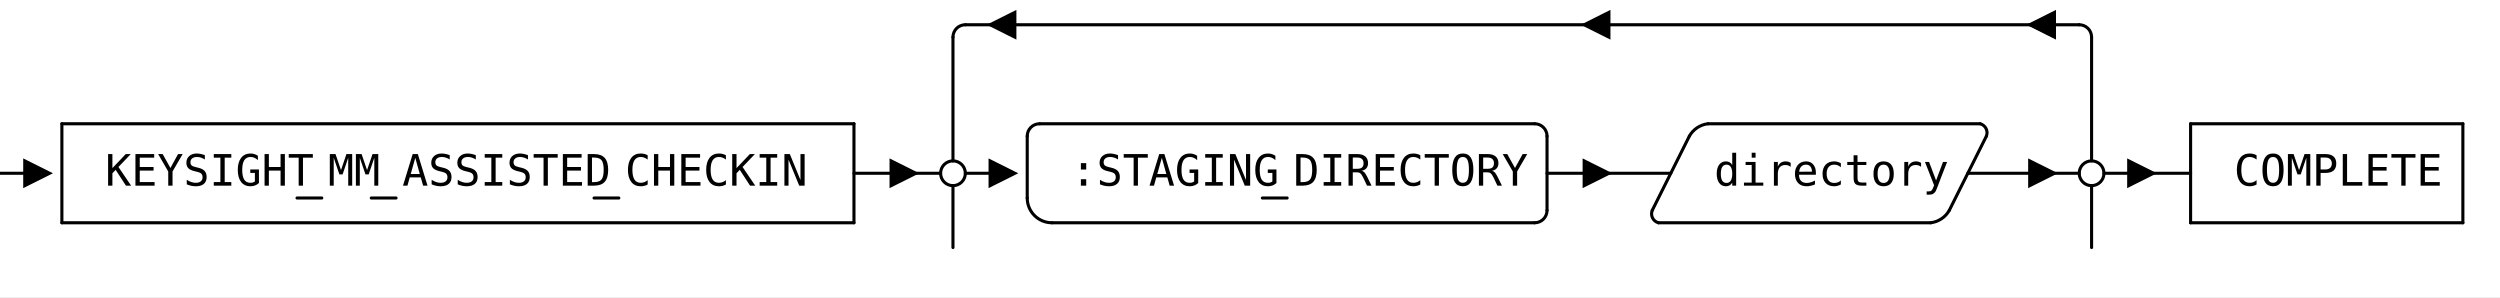
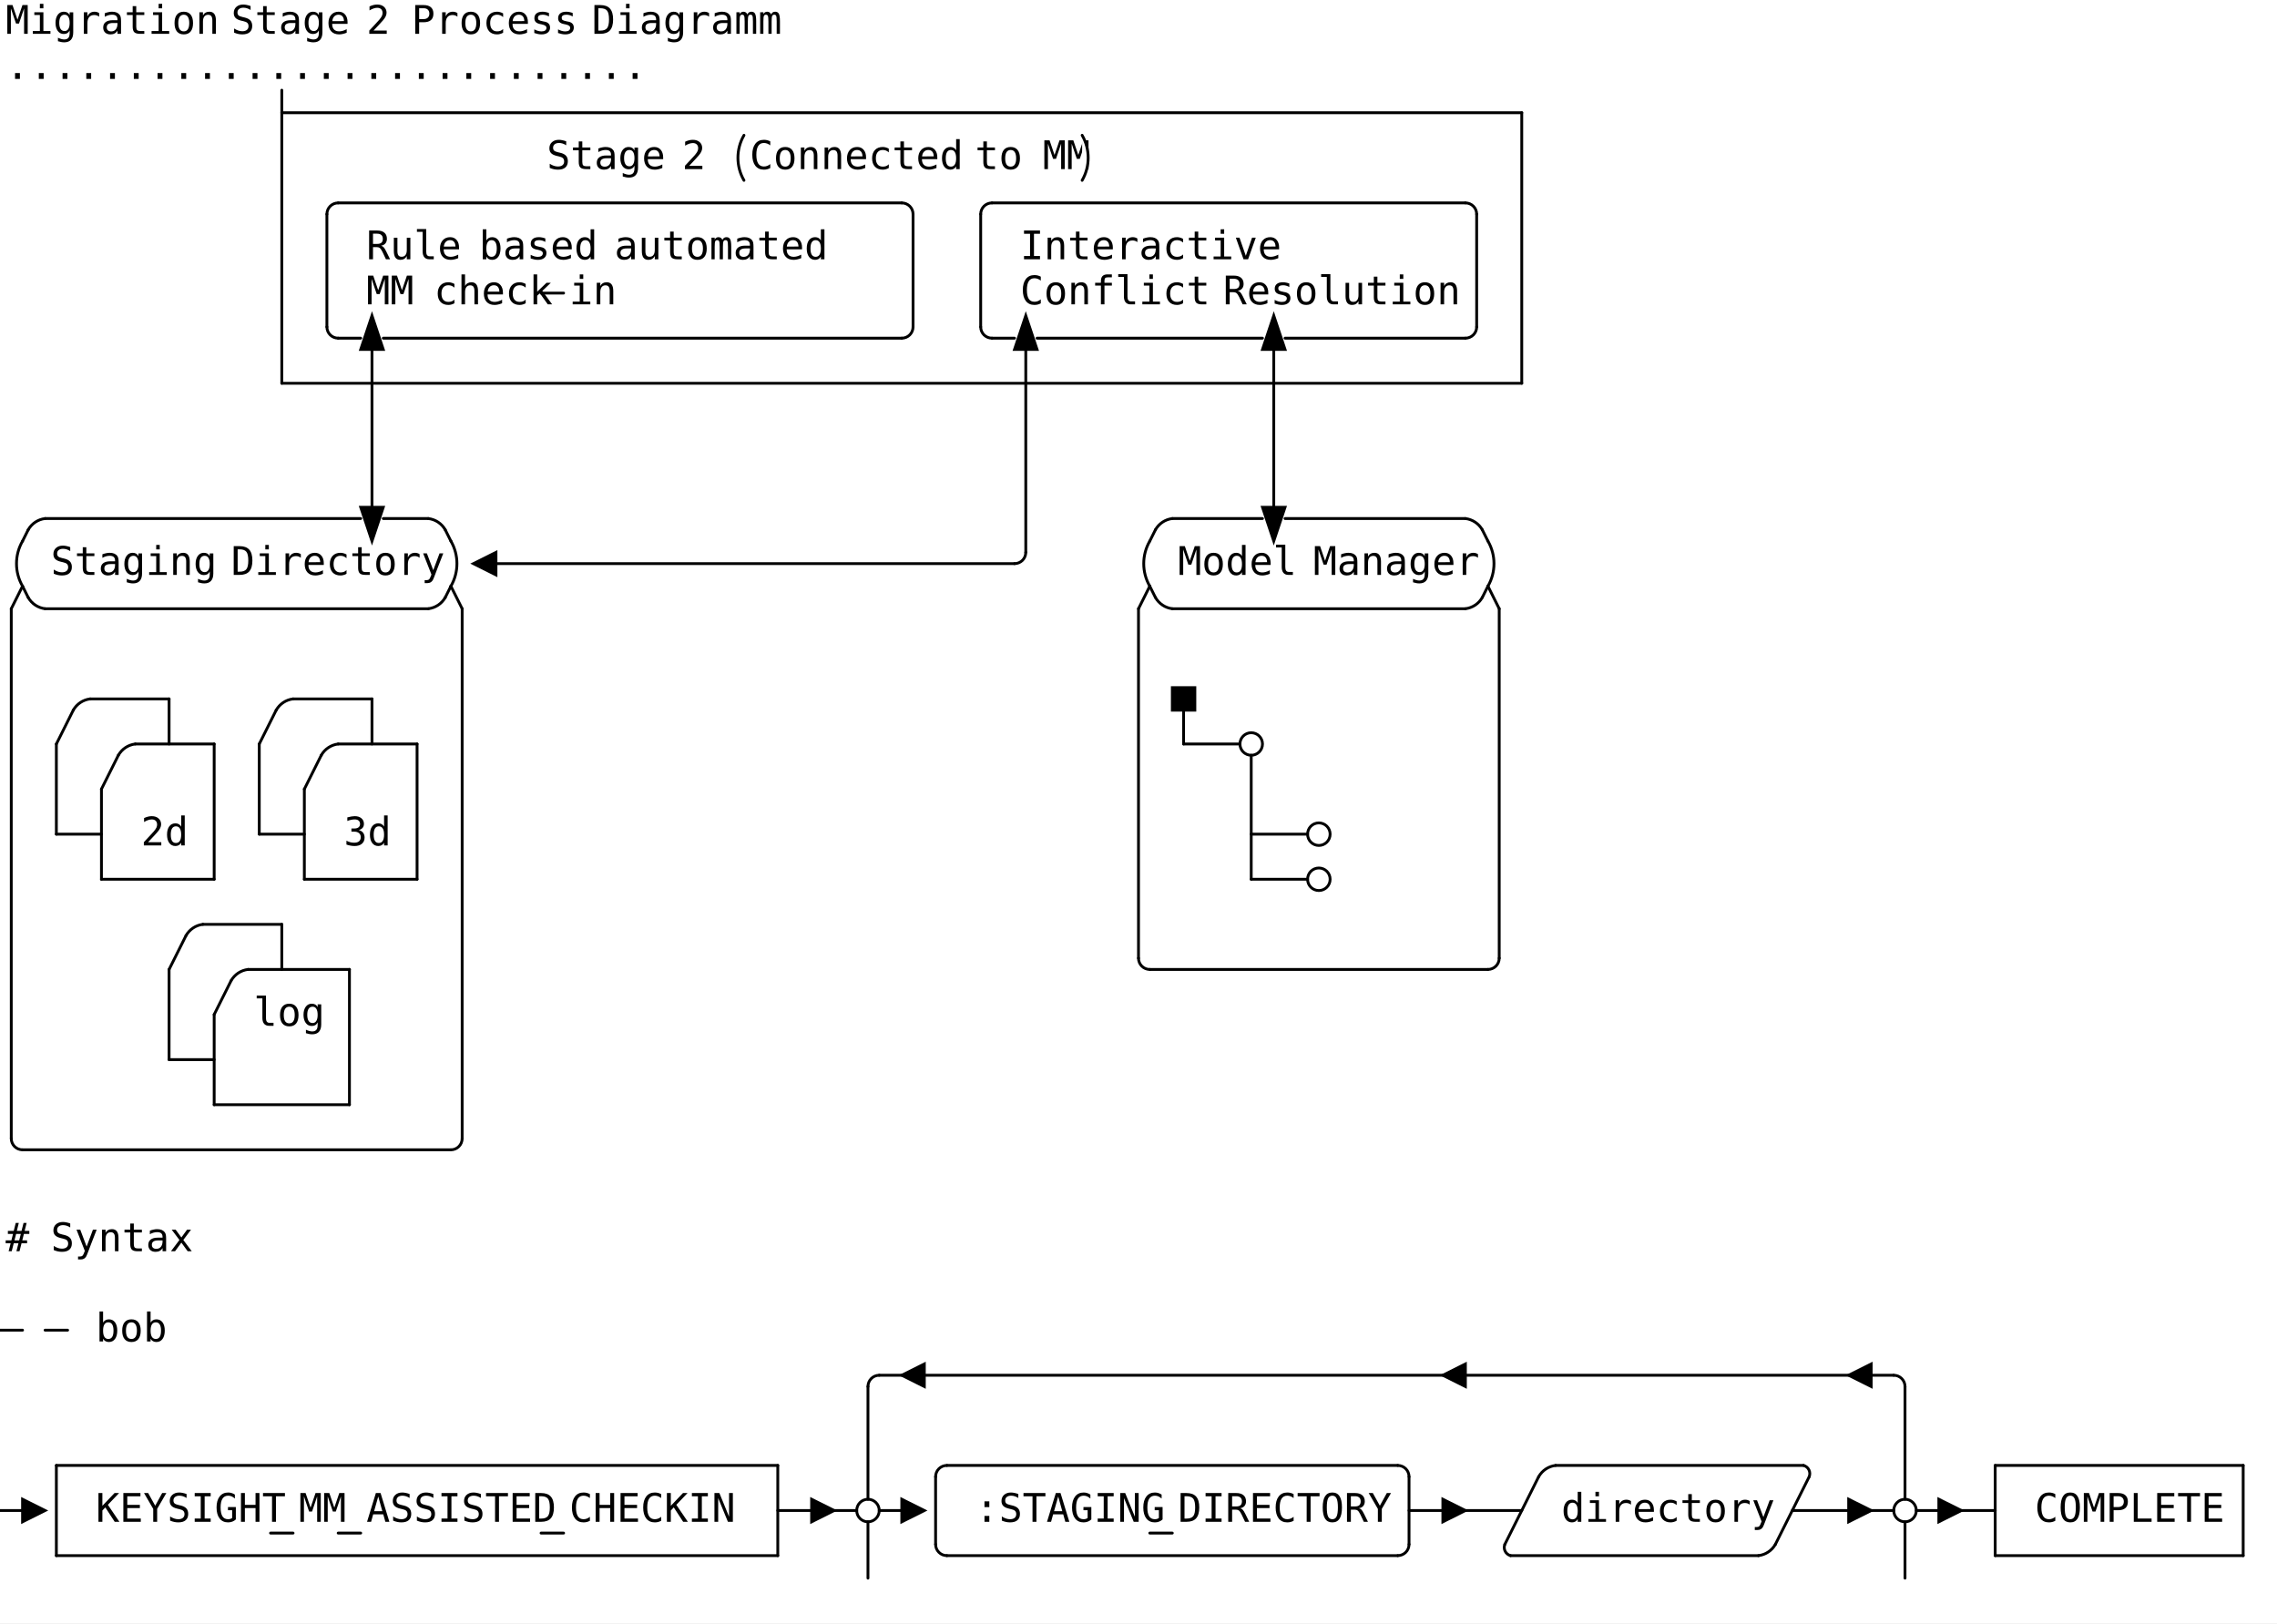
- <svg xmlns="http://www.w3.org/2000/svg" width="808" height="96">
+ <svg xmlns="http://www.w3.org/2000/svg" width="808" height="576">
  <style>
        line, path, circle, rect, polygon{stroke:black;stroke-width:1;stroke-opacity:1;fill-opacity:1;stroke-linecap:round;stroke-linejoin:miter;}text{font-family:Monospace;font-size:14px;}rect.backdrop{stroke:none;fill:white;}.broken{stroke-dasharray:8;}.filled{fill:black;}.bg_filled{fill:white;}.nofill{fill:white;}.end_marked_arrow{marker-end:url(#arrow);}.start_marked_arrow{marker-start:url(#arrow);}.end_marked_diamond{marker-end:url(#diamond);}.start_marked_diamond{marker-start:url(#diamond);}.end_marked_circle{marker-end:url(#circle);}.start_marked_circle{marker-start:url(#circle);}.end_marked_open_circle{marker-end:url(#open_circle);}.start_marked_open_circle{marker-start:url(#open_circle);}.end_marked_big_open_circle{marker-end:url(#big_open_circle);}.start_marked_big_open_circle{marker-start:url(#big_open_circle);}
        
        
    </style>
  <defs>
    <marker id="arrow" viewBox="-2 -2 8 8" refX="4" refY="2" markerWidth="7" markerHeight="7" orient="auto-start-reverse">
      <polygon points="0,0 0,4 4,2 0,0" />
    </marker>
    <marker id="diamond" viewBox="-2 -2 8 8" refX="4" refY="2" markerWidth="7" markerHeight="7" orient="auto-start-reverse">
      <polygon points="0,2 2,0 4,2 2,4 0,2" />
    </marker>
    <marker id="circle" viewBox="0 0 8 8" refX="4" refY="4" markerWidth="7" markerHeight="7" orient="auto-start-reverse">
      <circle cx="4" cy="4" r="2" class="filled" />
    </marker>
    <marker id="open_circle" viewBox="0 0 8 8" refX="4" refY="4" markerWidth="7" markerHeight="7" orient="auto-start-reverse">
      <circle cx="4" cy="4" r="2" class="bg_filled" />
    </marker>
    <marker id="big_open_circle" viewBox="0 0 8 8" refX="4" refY="4" markerWidth="7" markerHeight="7" orient="auto-start-reverse">
      <circle cx="4" cy="4" r="3" class="bg_filled" />
    </marker>
  </defs>
-   <rect class="backdrop" x="0" y="0" width="808" height="96" />
-   <text x="34" y="60">KEYSIGHT</text>
-   <line x1="96" y1="64" x2="104" y2="64" class="solid" />
-   <text x="106" y="60">MM</text>
-   <line x1="120" y1="64" x2="128" y2="64" class="solid" />
-   <text x="130" y="60">ASSISTED</text>
-   <line x1="192" y1="64" x2="200" y2="64" class="solid" />
-   <text x="202" y="60">CHECKIN</text>
-   <circle cx="308" cy="56" r="4" class="nofill" />
-   <line x1="308" y1="60" x2="308" y2="80" class="solid" />
-   <text x="346" y="60">:STAGING</text>
-   <line x1="408" y1="64" x2="416" y2="64" class="solid" />
-   <text x="418" y="60">DIRECTORY</text>
-   <text x="554" y="60">directory</text>
-   <circle cx="676" cy="56" r="4" class="nofill" />
-   <line x1="676" y1="60" x2="676" y2="80" class="solid" />
-   <text x="722" y="60">COMPLETE</text>
-   <g>
-     <path d="M 312,8 A 4,4 0,0,0 308,12" class="nofill" />
-     <line x1="308" y1="12" x2="308" y2="52" class="solid" />
-     <line x1="312" y1="8" x2="320" y2="8" class="solid" />
-     <polygon points="328,4 320,8 328,12" class="filled" />
-     <line x1="328" y1="8" x2="512" y2="8" class="solid" />
-     <polygon points="520,4 512,8 520,12" class="filled" />
-     <line x1="520" y1="8" x2="656" y2="8" class="solid" />
-     <polygon points="664,4 656,8 664,12" class="filled" />
-     <line x1="664" y1="8" x2="672" y2="8" class="solid" />
-     <path d="M 672,8 A 4,4 0,0,1 676,12" class="nofill" />
-     <line x1="676" y1="12" x2="676" y2="52" class="solid" />
-   </g>
-   <g>
-     <line x1="20" y1="40" x2="276" y2="40" class="solid" />
-     <line x1="20" y1="40" x2="20" y2="72" class="solid" />
-     <line x1="276" y1="40" x2="276" y2="72" class="solid" />
-     <line x1="276" y1="56" x2="288" y2="56" class="solid" />
-     <polygon points="288,52 296,56 288,60" class="filled" />
-     <line x1="296" y1="56" x2="304" y2="56" class="solid" />
-     <line x1="20" y1="72" x2="276" y2="72" class="solid" />
-   </g>
-   <g>
-     <path d="M 336,40 A 4,4 0,0,0 332,44" class="nofill" />
-     <line x1="332" y1="44" x2="332" y2="64" class="solid" />
-     <line x1="336" y1="40" x2="496" y2="40" class="solid" />
-     <path d="M 496,40 A 4,4 0,0,1 500,44" class="nofill" />
-     <line x1="500" y1="44" x2="500" y2="68" class="solid" />
-     <line x1="500" y1="56" x2="512" y2="56" class="solid" />
-     <polygon points="512,52 520,56 512,60" class="filled" />
-     <path d="M 332,64 A 8,8 0,0,0 340,72" class="nofill" />
-     <line x1="340" y1="72" x2="496" y2="72" class="solid" />
-     <path d="M 500,68 A 4,4 0,0,1 496,72" class="nofill" />
-     <path d="M 552,40 A 8,8 0,0,0 546,44" class="nofill" />
-     <line x1="546" y1="44" x2="534" y2="68" class="solid" />
-     <line x1="552" y1="40" x2="640" y2="40" class="solid" />
-     <path d="M 640,40 A 3,3 0,0,1 642,44" class="nofill" />
-     <line x1="642" y1="44" x2="630" y2="68" class="solid" />
-     <line x1="520" y1="56" x2="540" y2="56" class="solid" />
-     <line x1="636" y1="56" x2="656" y2="56" class="solid" />
-     <polygon points="656,52 664,56 656,60" class="filled" />
-     <line x1="664" y1="56" x2="672" y2="56" class="solid" />
-     <path d="M 534,68 A 3,3 0,0,0 536,72" class="nofill" />
-     <line x1="536" y1="72" x2="624" y2="72" class="solid" />
-     <path d="M 630,68 A 8,8 0,0,1 624,72" class="nofill" />
-   </g>
-   <g>
-     <line x1="708" y1="40" x2="796" y2="40" class="solid" />
-     <line x1="708" y1="40" x2="708" y2="72" class="solid" />
-     <line x1="796" y1="40" x2="796" y2="72" class="solid" />
-     <line x1="708" y1="72" x2="796" y2="72" class="solid" />
-     <line x1="680" y1="56" x2="688" y2="56" class="solid" />
-     <polygon points="688,52 696,56 688,60" class="filled" />
-     <line x1="696" y1="56" x2="708" y2="56" class="solid" />
-   </g>
-   <g>
-     <line x1="0" y1="56" x2="8" y2="56" class="solid" />
-     <polygon points="8,52 16,56 8,60" class="filled" />
-   </g>
-   <g>
-     <line x1="312" y1="56" x2="320" y2="56" class="solid" />
-     <polygon points="320,52 328,56 320,60" class="filled" />
+   <rect class="backdrop" x="0" y="0" width="808" height="576" />
+   <text x="2" y="12">Migration</text>
+   <text x="82" y="12">Stage</text>
+   <text x="130" y="12">2</text>
+   <text x="146" y="12">Process</text>
+   <text x="210" y="12">Diagramm</text>
+   <text x="2" y="28">...........................</text>
+   <text x="194" y="60">Stage</text>
+   <text x="242" y="60">2</text>
+   <path d="M 264,48 A 16,16 0,0,0 264,64" class="nofill" />
+   <text x="266" y="60">Connected</text>
+   <text x="346" y="60">to</text>
+   <text x="370" y="60">MM</text>
+   <path d="M 384,48 A 16,16 0,0,1 384,64" class="nofill" />
+   <text x="130" y="92">Rule</text>
+   <text x="170" y="92">based</text>
+   <text x="218" y="92">automated</text>
+   <text x="362" y="92">Interactive</text>
+   <text x="130" y="108">MM</text>
+   <text x="154" y="108">check</text>
+   <line x1="192" y1="104" x2="200" y2="104" class="solid" />
+   <text x="202" y="108">in</text>
+   <text x="362" y="108">Conflict</text>
+   <text x="434" y="108">Resolution</text>
+   <line x1="368" y1="120" x2="448" y2="120" class="solid" />
+   <text x="18" y="204">Staging</text>
+   <text x="82" y="204">Directory</text>
+   <text x="418" y="204">Model</text>
+   <text x="466" y="204">Manager</text>
+   <text x="50" y="300">2d</text>
+   <text x="122" y="300">3d</text>
+   <text x="90" y="364">log</text>
+   <rect x="416" y="244" width="8" height="8" class="solid filled" rx="0" />
+   <circle cx="444" cy="264" r="4" class="nofill" />
+   <circle cx="468" cy="296" r="4" class="nofill" />
+   <circle cx="468" cy="312" r="4" class="nofill" />
+   <text x="2" y="444">#</text>
+   <text x="18" y="444">Syntax</text>
+   <line x1="0" y1="472" x2="24" y2="472" class="broken" />
+   <text x="34" y="476">bob</text>
+   <text x="34" y="540">KEYSIGHT</text>
+   <line x1="96" y1="544" x2="104" y2="544" class="solid" />
+   <text x="106" y="540">MM</text>
+   <line x1="120" y1="544" x2="128" y2="544" class="solid" />
+   <text x="130" y="540">ASSISTED</text>
+   <line x1="192" y1="544" x2="200" y2="544" class="solid" />
+   <text x="202" y="540">CHECKIN</text>
+   <circle cx="308" cy="536" r="4" class="nofill" />
+   <line x1="308" y1="540" x2="308" y2="560" class="solid" />
+   <text x="346" y="540">:STAGING</text>
+   <line x1="408" y1="544" x2="416" y2="544" class="solid" />
+   <text x="418" y="540">DIRECTORY</text>
+   <text x="554" y="540">directory</text>
+   <circle cx="676" cy="536" r="4" class="nofill" />
+   <line x1="676" y1="540" x2="676" y2="560" class="solid" />
+   <text x="722" y="540">COMPLETE</text>
+   <g>
+     <line x1="100" y1="32" x2="100" y2="136" class="solid" />
+     <line x1="100" y1="40" x2="540" y2="40" class="solid" />
+     <line x1="540" y1="40" x2="540" y2="136" class="solid" />
+     <line x1="100" y1="136" x2="540" y2="136" class="solid" />
+   </g>
+   <g>
+     <path d="M 120,72 A 4,4 0,0,0 116,76" class="nofill" />
+     <line x1="116" y1="76" x2="116" y2="116" class="solid" />
+     <line x1="120" y1="72" x2="320" y2="72" class="solid" />
+     <path d="M 320,72 A 4,4 0,0,1 324,76" class="nofill" />
+     <line x1="324" y1="76" x2="324" y2="116" class="solid" />
+     <path d="M 116,116 A 4,4 0,0,0 120,120" class="nofill" />
+     <line x1="120" y1="120" x2="128" y2="120" class="solid" />
+     <line x1="136" y1="120" x2="320" y2="120" class="solid" />
+     <path d="M 324,116 A 4,4 0,0,1 320,120" class="nofill" />
+   </g>
+   <g>
+     <path d="M 352,72 A 4,4 0,0,0 348,76" class="nofill" />
+     <line x1="348" y1="76" x2="348" y2="116" class="solid" />
+     <line x1="352" y1="72" x2="520" y2="72" class="solid" />
+     <path d="M 520,72 A 4,4 0,0,1 524,76" class="nofill" />
+     <line x1="524" y1="76" x2="524" y2="116" class="solid" />
+     <path d="M 348,116 A 4,4 0,0,0 352,120" class="nofill" />
+     <line x1="352" y1="120" x2="360" y2="120" class="solid" />
+     <line x1="456" y1="120" x2="520" y2="120" class="solid" />
+     <path d="M 524,116 A 4,4 0,0,1 520,120" class="nofill" />
+   </g>
+   <g>
+     <polygon points="128,124 132,112 136,124" class="filled" />
+     <line x1="132" y1="124" x2="132" y2="180" class="solid" />
+     <polygon points="128,180 136,180 132,192" class="filled" />
+   </g>
+   <g>
+     <polygon points="360,124 364,112 368,124" class="filled" />
+     <line x1="364" y1="124" x2="364" y2="196" class="solid" />
+     <polygon points="176,196 168,200 176,204" class="filled" />
+     <line x1="176" y1="200" x2="360" y2="200" class="solid" />
+     <path d="M 364,196 A 4,4 0,0,1 360,200" class="nofill" />
+   </g>
+   <g>
+     <polygon points="448,124 452,112 456,124" class="filled" />
+     <line x1="452" y1="124" x2="452" y2="180" class="solid" />
+     <polygon points="448,180 456,180 452,192" class="filled" />
+   </g>
+   <g>
+     <path d="M 16,184 A 8,8 0,0,0 10,188" class="nofill" />
+     <line x1="10" y1="188" x2="8" y2="192" class="solid" />
+     <line x1="16" y1="184" x2="128" y2="184" class="solid" />
+     <path d="M 8,192 A 16,16 0,0,0 8,208" class="nofill" />
+     <line x1="8" y1="208" x2="4" y2="216" class="solid" />
+     <line x1="4" y1="216" x2="4" y2="404" class="solid" />
+     <line x1="8" y1="208" x2="10" y2="212" class="solid" />
+     <path d="M 10,212 A 8,8 0,0,0 16,216" class="nofill" />
+     <line x1="16" y1="216" x2="152" y2="216" class="solid" />
+     <path d="M 4,404 A 4,4 0,0,0 8,408" class="nofill" />
+     <line x1="8" y1="408" x2="160" y2="408" class="solid" />
+     <line x1="136" y1="184" x2="152" y2="184" class="solid" />
+     <path d="M 152,184 A 8,8 0,0,1 158,188" class="nofill" />
+     <line x1="158" y1="188" x2="160" y2="192" class="solid" />
+     <path d="M 160,192 A 16,16 0,0,1 160,208" class="nofill" />
+     <line x1="160" y1="208" x2="158" y2="212" class="solid" />
+     <path d="M 158,212 A 8,8 0,0,1 152,216" class="nofill" />
+     <line x1="160" y1="208" x2="164" y2="216" class="solid" />
+     <line x1="164" y1="216" x2="164" y2="404" class="solid" />
+     <path d="M 164,404 A 4,4 0,0,1 160,408" class="nofill" />
+   </g>
+   <g>
+     <path d="M 416,184 A 8,8 0,0,0 410,188" class="nofill" />
+     <line x1="410" y1="188" x2="408" y2="192" class="solid" />
+     <line x1="416" y1="184" x2="448" y2="184" class="solid" />
+     <path d="M 408,192 A 16,16 0,0,0 408,208" class="nofill" />
+     <line x1="408" y1="208" x2="404" y2="216" class="solid" />
+     <line x1="404" y1="216" x2="404" y2="340" class="solid" />
+     <line x1="408" y1="208" x2="410" y2="212" class="solid" />
+     <path d="M 410,212 A 8,8 0,0,0 416,216" class="nofill" />
+     <line x1="416" y1="216" x2="520" y2="216" class="solid" />
+     <path d="M 404,340 A 4,4 0,0,0 408,344" class="nofill" />
+     <line x1="408" y1="344" x2="528" y2="344" class="solid" />
+     <line x1="456" y1="184" x2="520" y2="184" class="solid" />
+     <path d="M 520,184 A 8,8 0,0,1 526,188" class="nofill" />
+     <line x1="526" y1="188" x2="528" y2="192" class="solid" />
+     <path d="M 528,192 A 16,16 0,0,1 528,208" class="nofill" />
+     <line x1="528" y1="208" x2="526" y2="212" class="solid" />
+     <path d="M 526,212 A 8,8 0,0,1 520,216" class="nofill" />
+     <line x1="528" y1="208" x2="532" y2="216" class="solid" />
+     <line x1="532" y1="216" x2="532" y2="340" class="solid" />
+     <path d="M 532,340 A 4,4 0,0,1 528,344" class="nofill" />
+   </g>
+   <g>
+     <path d="M 32,248 A 8,8 0,0,0 26,252" class="nofill" />
+     <line x1="26" y1="252" x2="20" y2="264" class="solid" />
+     <line x1="32" y1="248" x2="60" y2="248" class="solid" />
+     <line x1="60" y1="248" x2="60" y2="264" class="solid" />
+     <line x1="20" y1="264" x2="20" y2="296" class="solid" />
+     <path d="M 48,264 A 8,8 0,0,0 42,268" class="nofill" />
+     <line x1="42" y1="268" x2="36" y2="280" class="solid" />
+     <line x1="48" y1="264" x2="76" y2="264" class="solid" />
+     <line x1="76" y1="264" x2="76" y2="312" class="solid" />
+     <line x1="36" y1="280" x2="36" y2="312" class="solid" />
+     <line x1="20" y1="296" x2="36" y2="296" class="solid" />
+     <line x1="36" y1="312" x2="76" y2="312" class="solid" />
+   </g>
+   <g>
+     <path d="M 104,248 A 8,8 0,0,0 98,252" class="nofill" />
+     <line x1="98" y1="252" x2="92" y2="264" class="solid" />
+     <line x1="104" y1="248" x2="132" y2="248" class="solid" />
+     <line x1="132" y1="248" x2="132" y2="264" class="solid" />
+     <line x1="92" y1="264" x2="92" y2="296" class="solid" />
+     <path d="M 120,264 A 8,8 0,0,0 114,268" class="nofill" />
+     <line x1="114" y1="268" x2="108" y2="280" class="solid" />
+     <line x1="120" y1="264" x2="148" y2="264" class="solid" />
+     <line x1="148" y1="264" x2="148" y2="312" class="solid" />
+     <line x1="108" y1="280" x2="108" y2="312" class="solid" />
+     <line x1="92" y1="296" x2="108" y2="296" class="solid" />
+     <line x1="108" y1="312" x2="148" y2="312" class="solid" />
+   </g>
+   <g>
+     <path d="M 72,328 A 8,8 0,0,0 66,332" class="nofill" />
+     <line x1="66" y1="332" x2="60" y2="344" class="solid" />
+     <line x1="72" y1="328" x2="100" y2="328" class="solid" />
+     <line x1="100" y1="328" x2="100" y2="344" class="solid" />
+     <line x1="60" y1="344" x2="60" y2="376" class="solid" />
+     <path d="M 88,344 A 8,8 0,0,0 82,348" class="nofill" />
+     <line x1="82" y1="348" x2="76" y2="360" class="solid" />
+     <line x1="88" y1="344" x2="124" y2="344" class="solid" />
+     <line x1="124" y1="344" x2="124" y2="392" class="solid" />
+     <line x1="76" y1="360" x2="76" y2="392" class="solid" />
+     <line x1="60" y1="376" x2="76" y2="376" class="solid" />
+     <line x1="76" y1="392" x2="124" y2="392" class="solid" />
+   </g>
+   <g>
+     <line x1="420" y1="252" x2="420" y2="264" class="solid" />
+     <line x1="420" y1="264" x2="440" y2="264" class="solid" />
+   </g>
+   <g>
+     <line x1="444" y1="268" x2="444" y2="312" class="solid" />
+     <line x1="444" y1="296" x2="464" y2="296" class="solid" />
+     <line x1="444" y1="312" x2="464" y2="312" class="solid" />
+   </g>
+   <g>
+     <path d="M 312,488 A 4,4 0,0,0 308,492" class="nofill" />
+     <line x1="308" y1="492" x2="308" y2="532" class="solid" />
+     <line x1="312" y1="488" x2="320" y2="488" class="solid" />
+     <polygon points="328,484 320,488 328,492" class="filled" />
+     <line x1="328" y1="488" x2="512" y2="488" class="solid" />
+     <polygon points="520,484 512,488 520,492" class="filled" />
+     <line x1="520" y1="488" x2="656" y2="488" class="solid" />
+     <polygon points="664,484 656,488 664,492" class="filled" />
+     <line x1="664" y1="488" x2="672" y2="488" class="solid" />
+     <path d="M 672,488 A 4,4 0,0,1 676,492" class="nofill" />
+     <line x1="676" y1="492" x2="676" y2="532" class="solid" />
+   </g>
+   <g>
+     <line x1="20" y1="520" x2="276" y2="520" class="solid" />
+     <line x1="20" y1="520" x2="20" y2="552" class="solid" />
+     <line x1="276" y1="520" x2="276" y2="552" class="solid" />
+     <line x1="276" y1="536" x2="288" y2="536" class="solid" />
+     <polygon points="288,532 296,536 288,540" class="filled" />
+     <line x1="296" y1="536" x2="304" y2="536" class="solid" />
+     <line x1="20" y1="552" x2="276" y2="552" class="solid" />
+   </g>
+   <g>
+     <path d="M 336,520 A 4,4 0,0,0 332,524" class="nofill" />
+     <line x1="332" y1="524" x2="332" y2="548" class="solid" />
+     <line x1="336" y1="520" x2="496" y2="520" class="solid" />
+     <path d="M 496,520 A 4,4 0,0,1 500,524" class="nofill" />
+     <line x1="500" y1="524" x2="500" y2="548" class="solid" />
+     <line x1="500" y1="536" x2="512" y2="536" class="solid" />
+     <polygon points="512,532 520,536 512,540" class="filled" />
+     <path d="M 332,548 A 4,4 0,0,0 336,552" class="nofill" />
+     <line x1="336" y1="552" x2="496" y2="552" class="solid" />
+     <path d="M 500,548 A 4,4 0,0,1 496,552" class="nofill" />
+     <path d="M 552,520 A 8,8 0,0,0 546,524" class="nofill" />
+     <line x1="546" y1="524" x2="534" y2="548" class="solid" />
+     <line x1="552" y1="520" x2="640" y2="520" class="solid" />
+     <path d="M 640,520 A 3,3 0,0,1 642,524" class="nofill" />
+     <line x1="642" y1="524" x2="630" y2="548" class="solid" />
+     <line x1="520" y1="536" x2="540" y2="536" class="solid" />
+     <line x1="636" y1="536" x2="656" y2="536" class="solid" />
+     <polygon points="656,532 664,536 656,540" class="filled" />
+     <line x1="664" y1="536" x2="672" y2="536" class="solid" />
+     <path d="M 534,548 A 3,3 0,0,0 536,552" class="nofill" />
+     <line x1="536" y1="552" x2="624" y2="552" class="solid" />
+     <path d="M 630,548 A 8,8 0,0,1 624,552" class="nofill" />
+   </g>
+   <g>
+     <line x1="708" y1="520" x2="796" y2="520" class="solid" />
+     <line x1="708" y1="520" x2="708" y2="552" class="solid" />
+     <line x1="796" y1="520" x2="796" y2="552" class="solid" />
+     <line x1="708" y1="552" x2="796" y2="552" class="solid" />
+     <line x1="680" y1="536" x2="688" y2="536" class="solid" />
+     <polygon points="688,532 696,536 688,540" class="filled" />
+     <line x1="696" y1="536" x2="708" y2="536" class="solid" />
+   </g>
+   <g>
+     <line x1="0" y1="536" x2="8" y2="536" class="solid" />
+     <polygon points="8,532 16,536 8,540" class="filled" />
+   </g>
+   <g>
+     <line x1="312" y1="536" x2="320" y2="536" class="solid" />
+     <polygon points="320,532 328,536 320,540" class="filled" />
  </g>
</svg>
